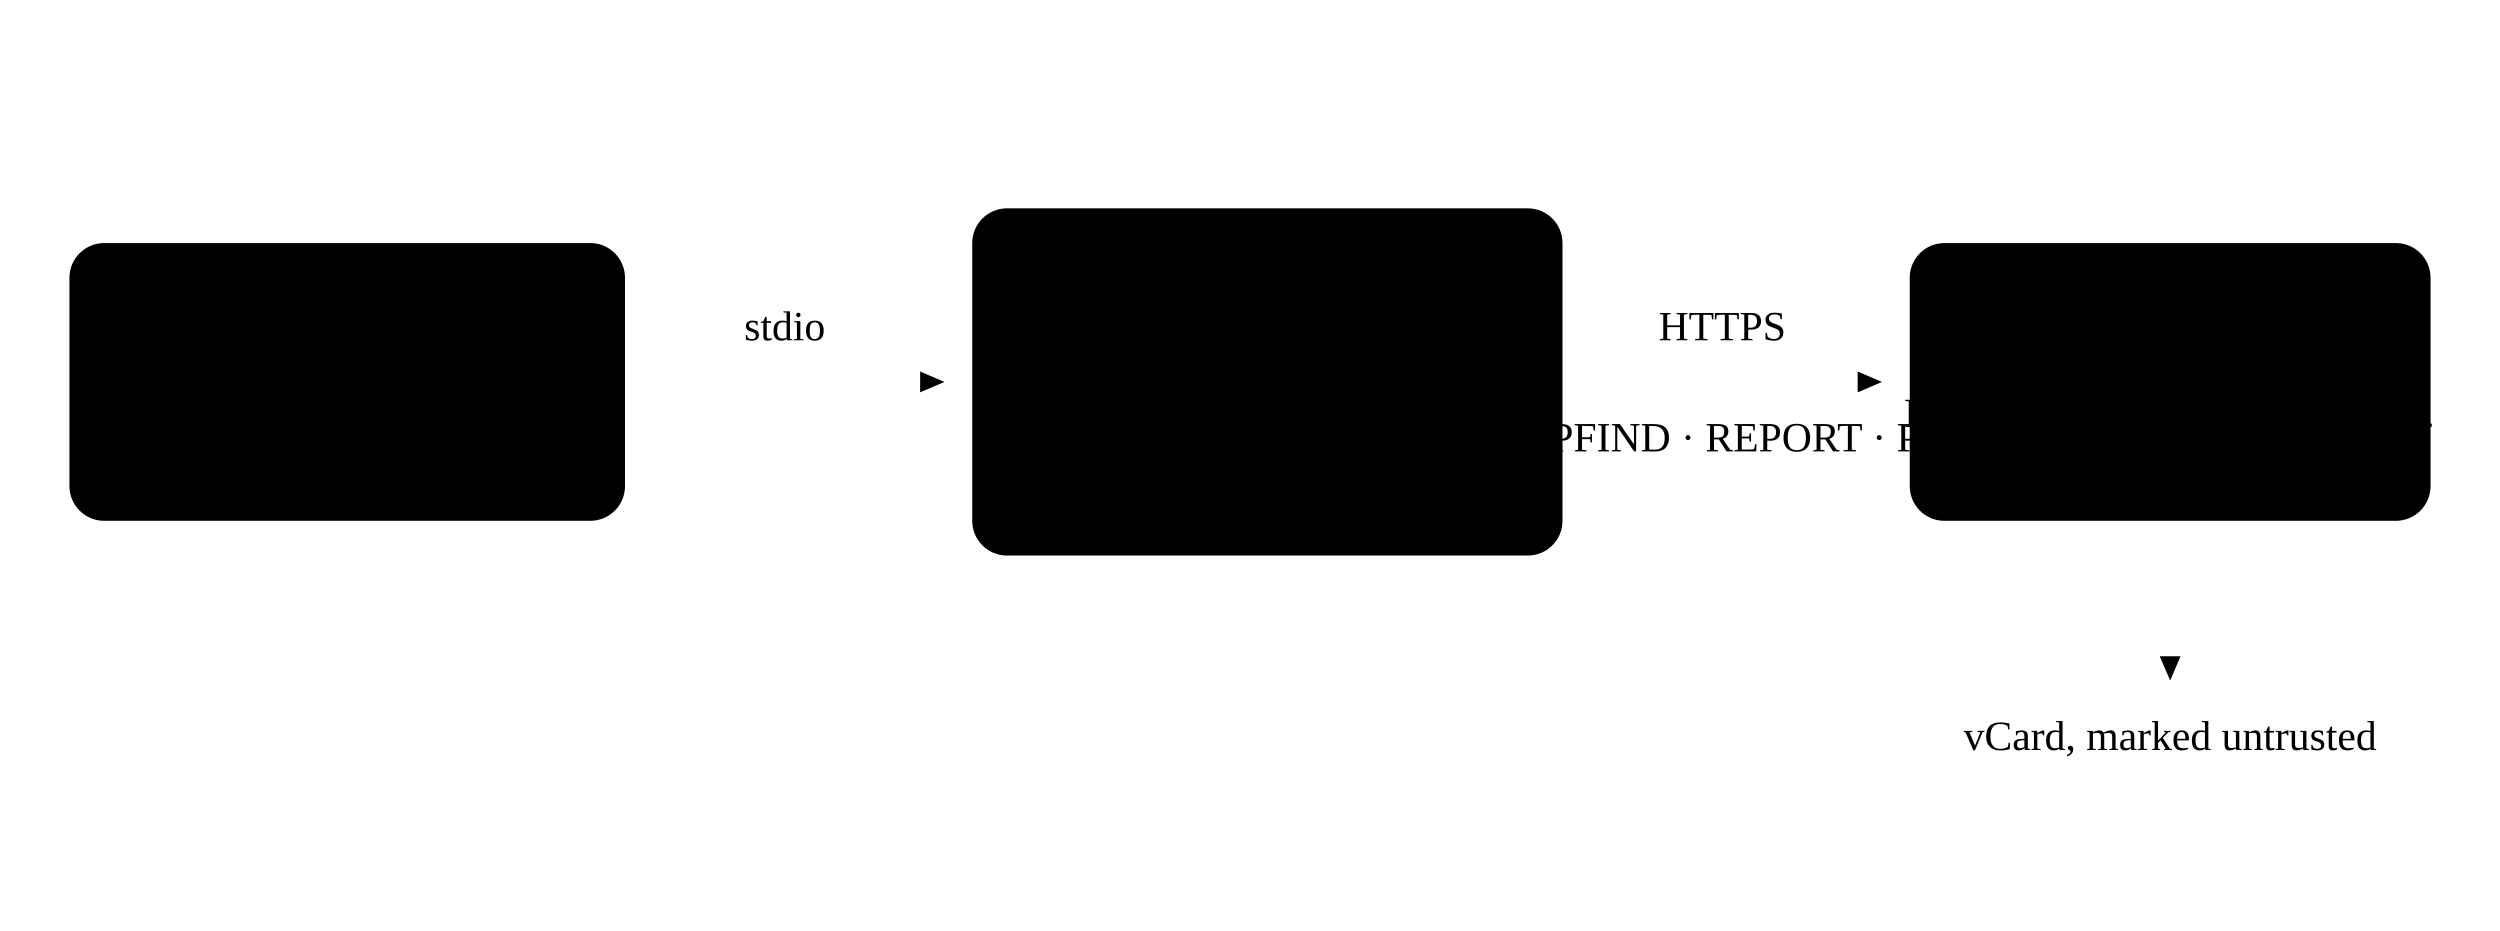
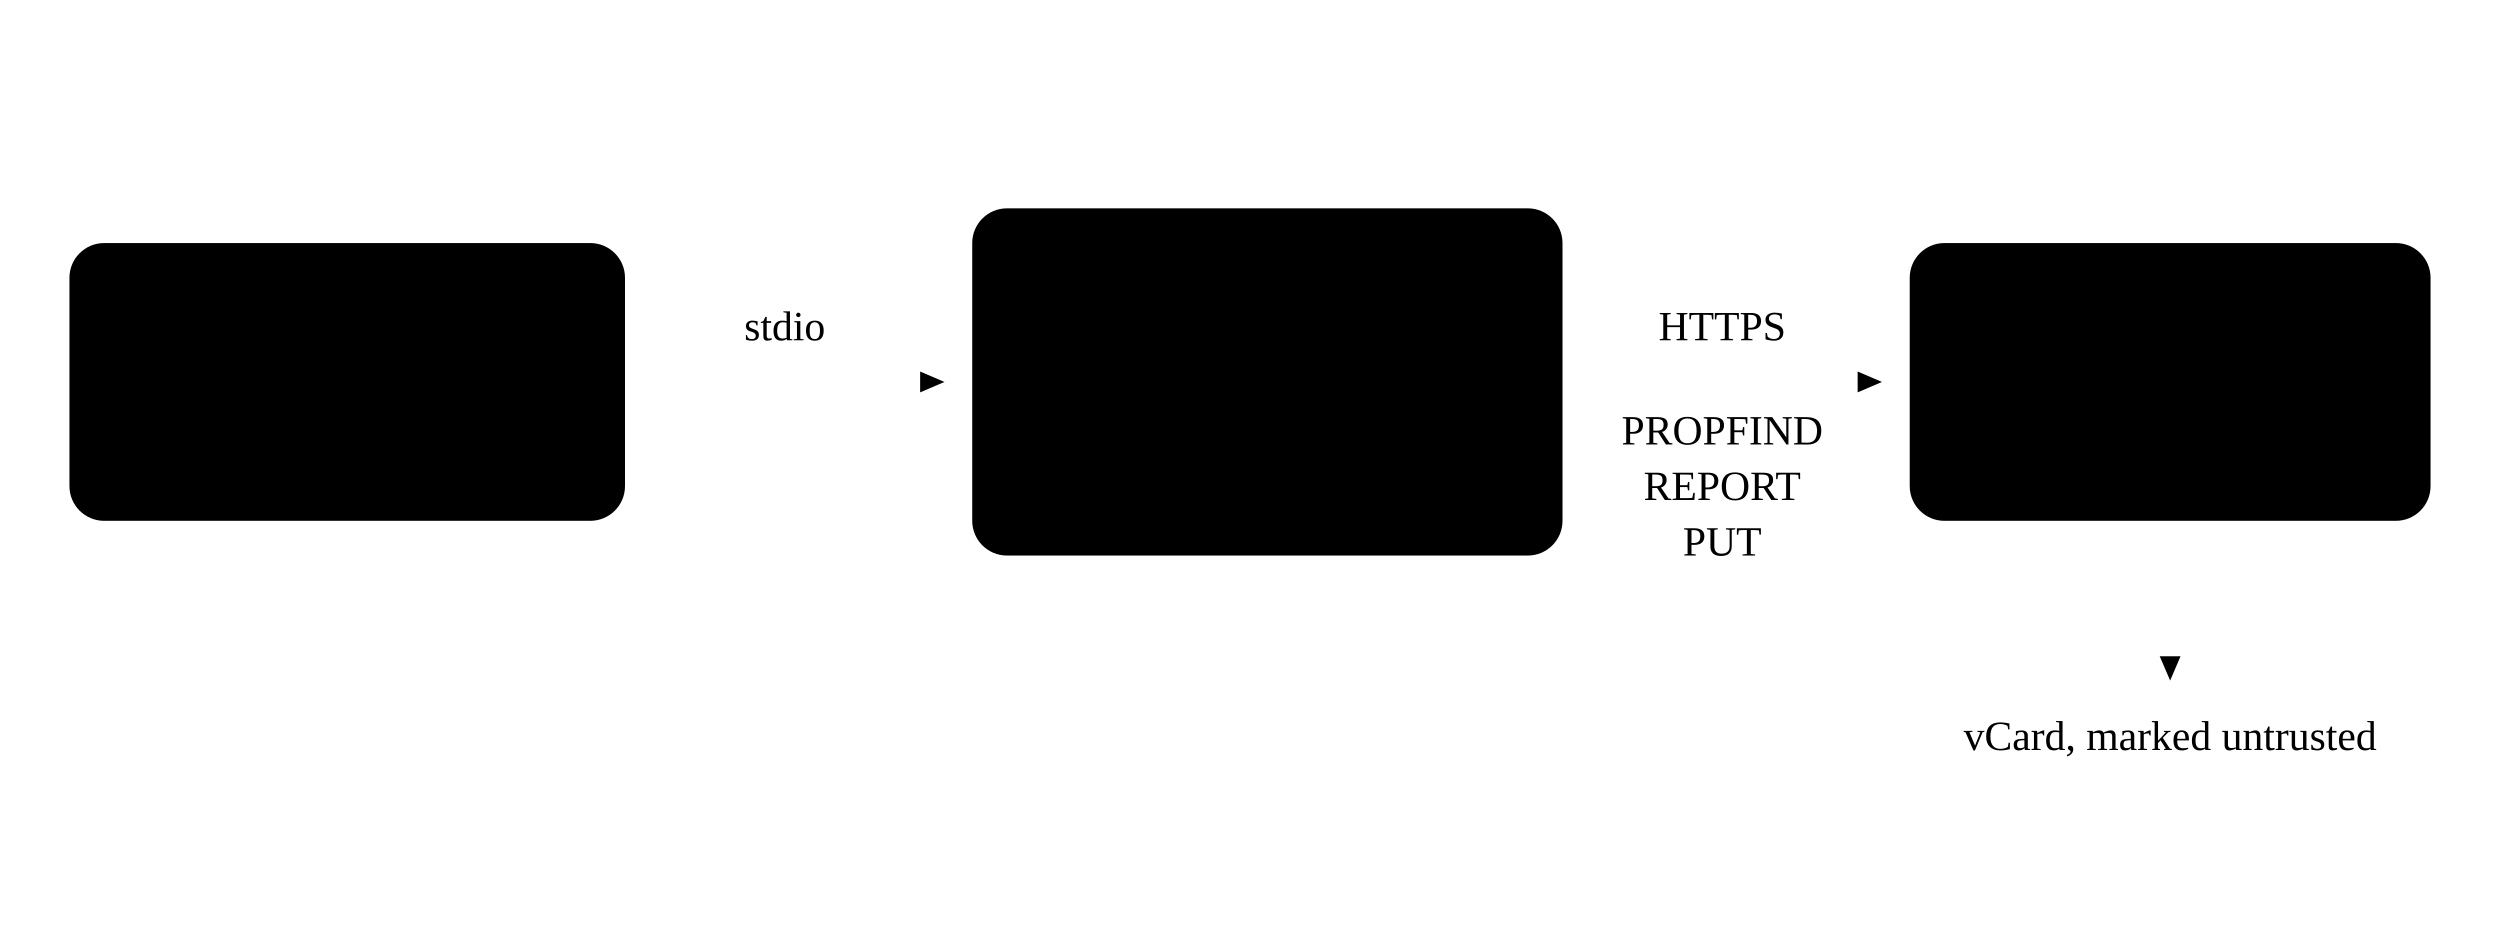
<svg xmlns="http://www.w3.org/2000/svg" viewBox="0 0 720 268" role="img" aria-labelledby="arch-title arch-desc">
  <defs>
    <marker id="arch-arrow" markerWidth="9" markerHeight="9" refX="7" refY="3" orient="auto">
      <path d="M0,0 L7,3 L0,6 z" />
    </marker>
    <marker id="arch-arrow-accent" class="accent" markerWidth="9" markerHeight="9" refX="7" refY="3" orient="auto">
      <path d="M0,0 L7,3 L0,6 z" />
    </marker>
  </defs>
  <rect class="node" x="20" y="70" width="160" height="80" rx="10" />
  <text class="label-title" x="100" y="103" text-anchor="middle">MCP client</text>
  <text class="label-muted" x="100" y="123" text-anchor="middle">Claude, Codex, …</text>
  <rect class="node-accent" x="280" y="60" width="170" height="100" rx="10" />
  <text class="label-title" x="365" y="95" text-anchor="middle">carddav-mcp</text>
  <text class="label-muted" x="365" y="115" text-anchor="middle">17 tools</text>
  <text class="label-muted" x="365" y="133" text-anchor="middle">asks a person</text>
  <rect class="node" x="550" y="70" width="150" height="80" rx="10" />
-   <text class="label-title" x="625" y="103" text-anchor="middle">CardDAV</text>
-   <text class="label-muted" x="625" y="123" text-anchor="middle">Radicale, Baikal, Nextcloud, …</text>
+   <text class="label-title" x="625" y="100" text-anchor="middle">CardDAV</text>
+   <text class="label-muted" x="625" y="120" text-anchor="middle">Radicale, Baikal,</text>
+   <text class="label-muted" x="625" y="136" text-anchor="middle">Nextcloud, …</text>
  <path class="edge-accent" d="M180,110 L272,110" marker-end="url(#arch-arrow-accent)" />
  <text class="label-mono" x="226" y="98" text-anchor="middle">stdio</text>
  <path class="edge-accent" d="M450,110 L542,110" marker-end="url(#arch-arrow-accent)" />
  <text class="label-mono" x="496" y="98" text-anchor="middle">HTTPS</text>
-   <text class="label-muted" x="496" y="130" text-anchor="middle">PROPFIND · REPORT · PUT</text>
+   <text class="label-muted" x="496" y="128" text-anchor="middle">PROPFIND</text>
+   <text class="label-muted" x="496" y="144" text-anchor="middle">REPORT</text>
+   <text class="label-muted" x="496" y="160" text-anchor="middle">PUT</text>
  <path class="edge edge-dashed" d="M625,150 L625,196" marker-end="url(#arch-arrow)" />
  <text class="label-muted" x="625" y="216" text-anchor="middle">vCard, marked untrusted</text>
</svg>
